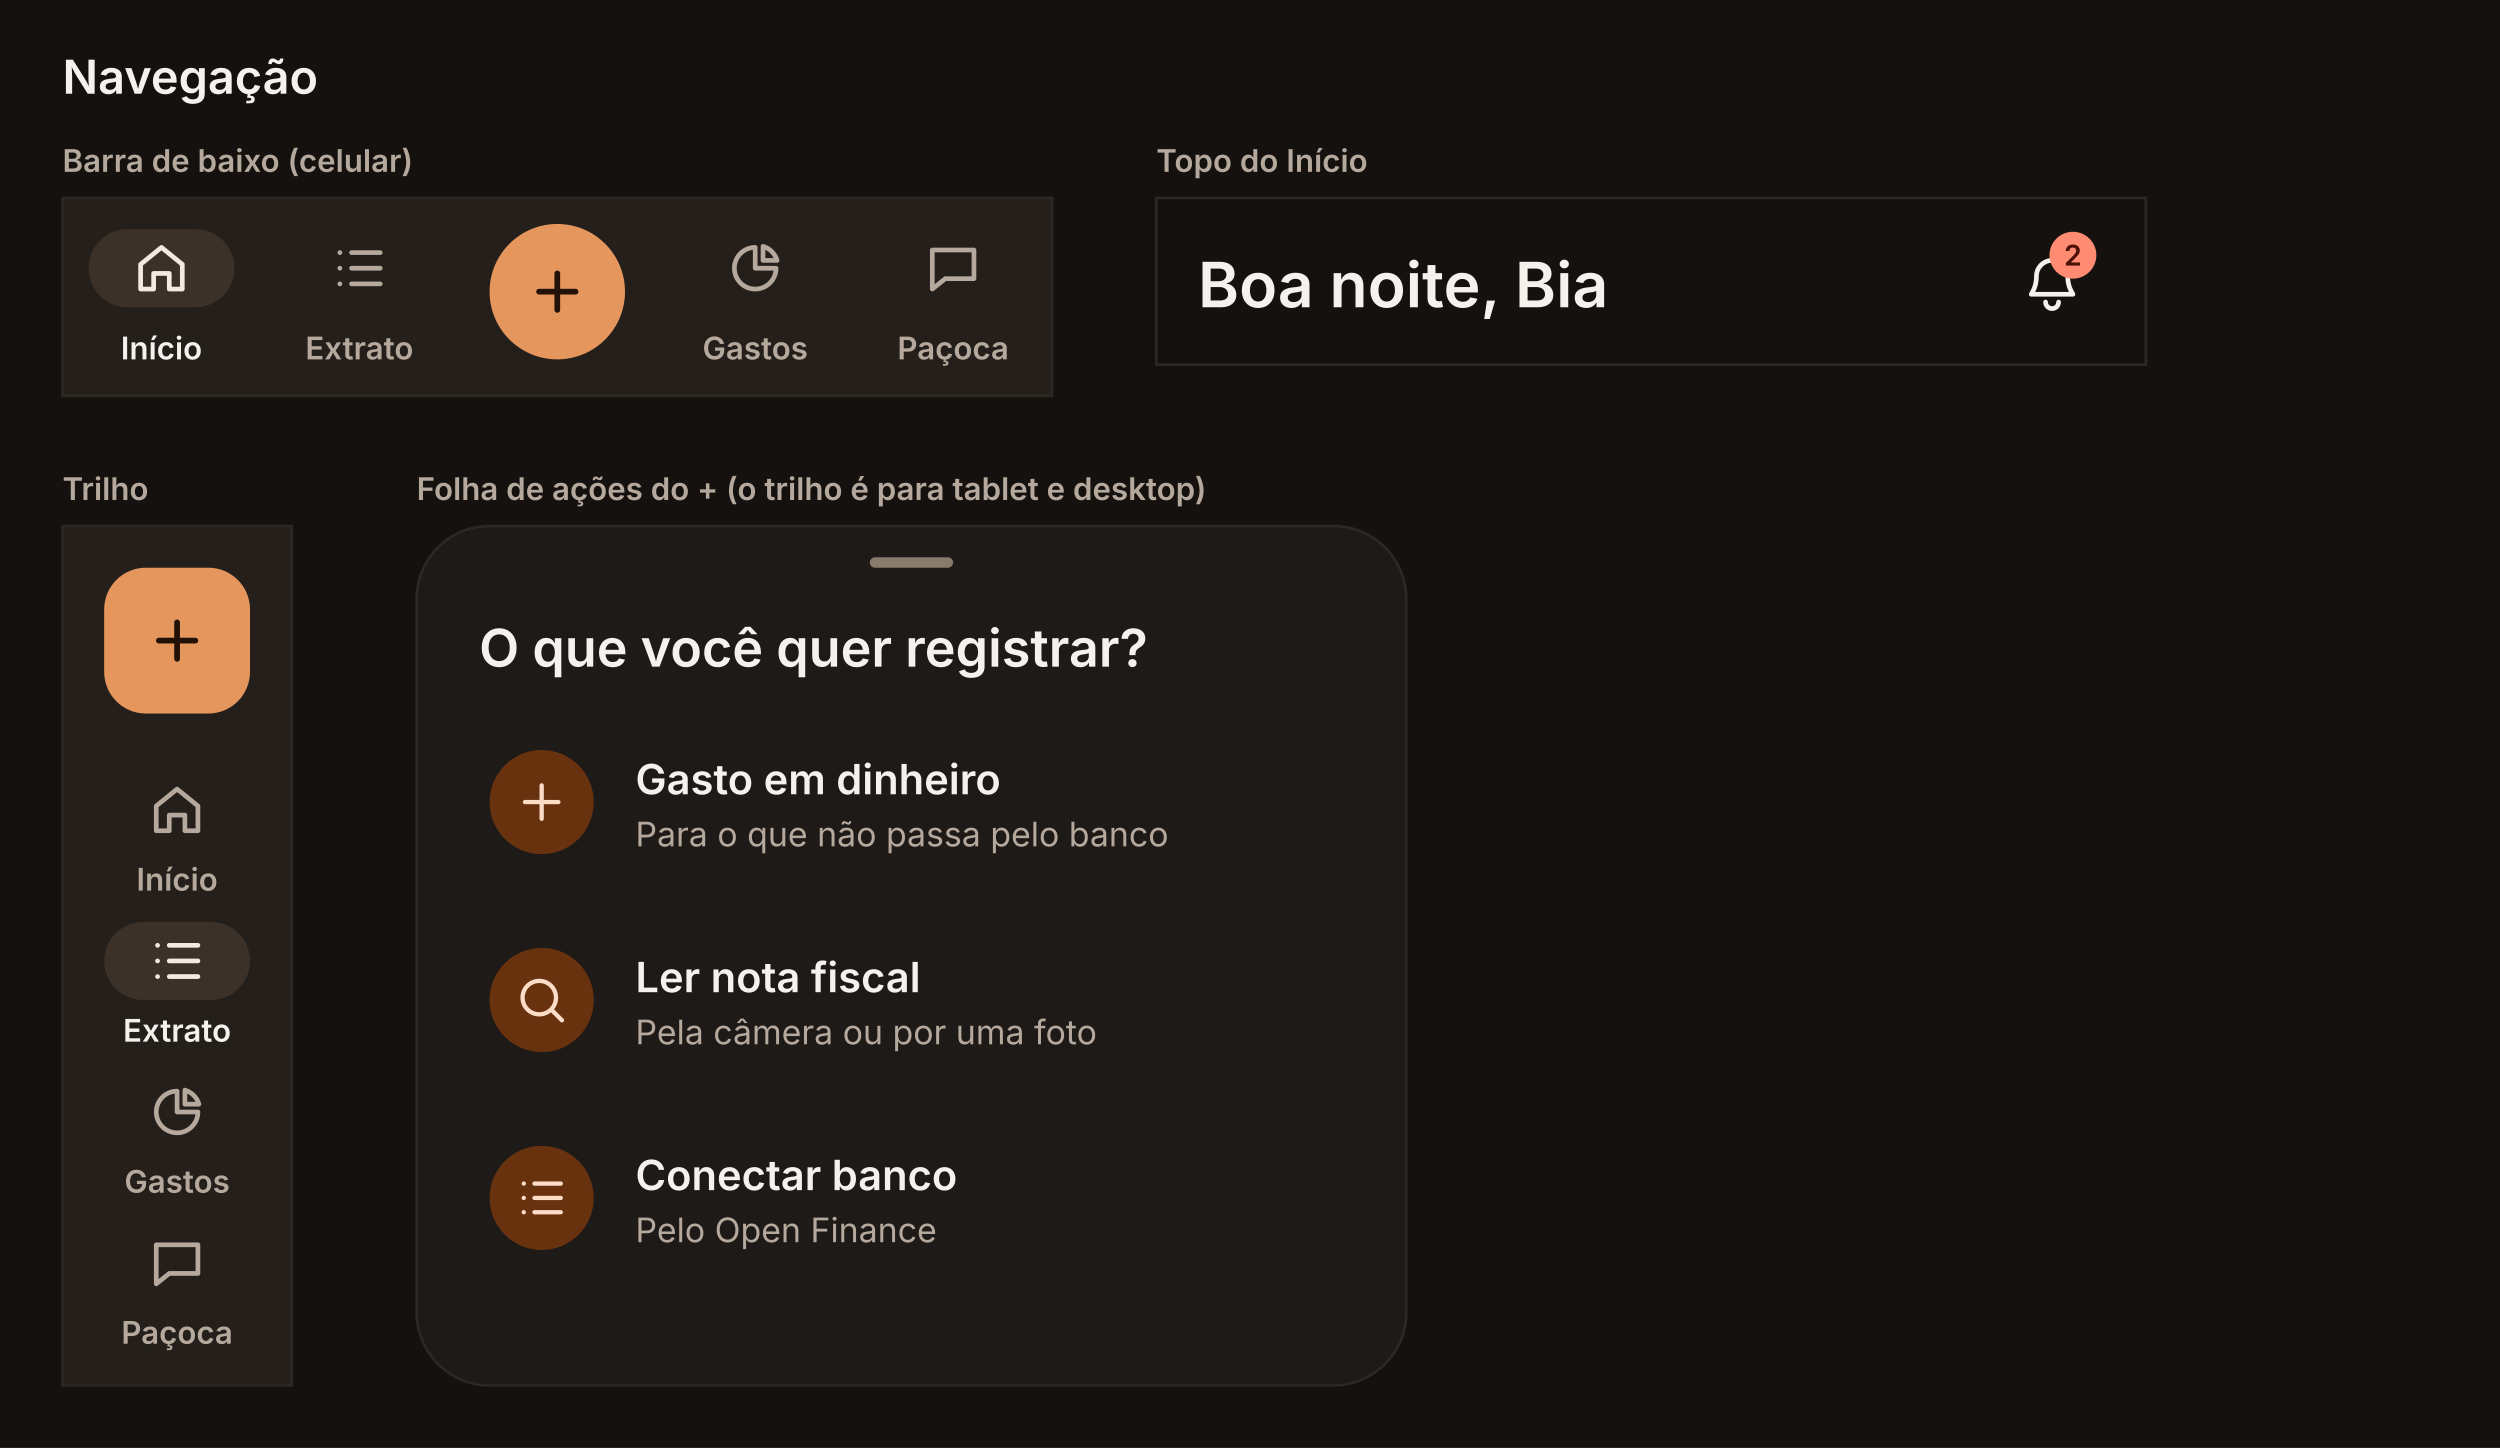
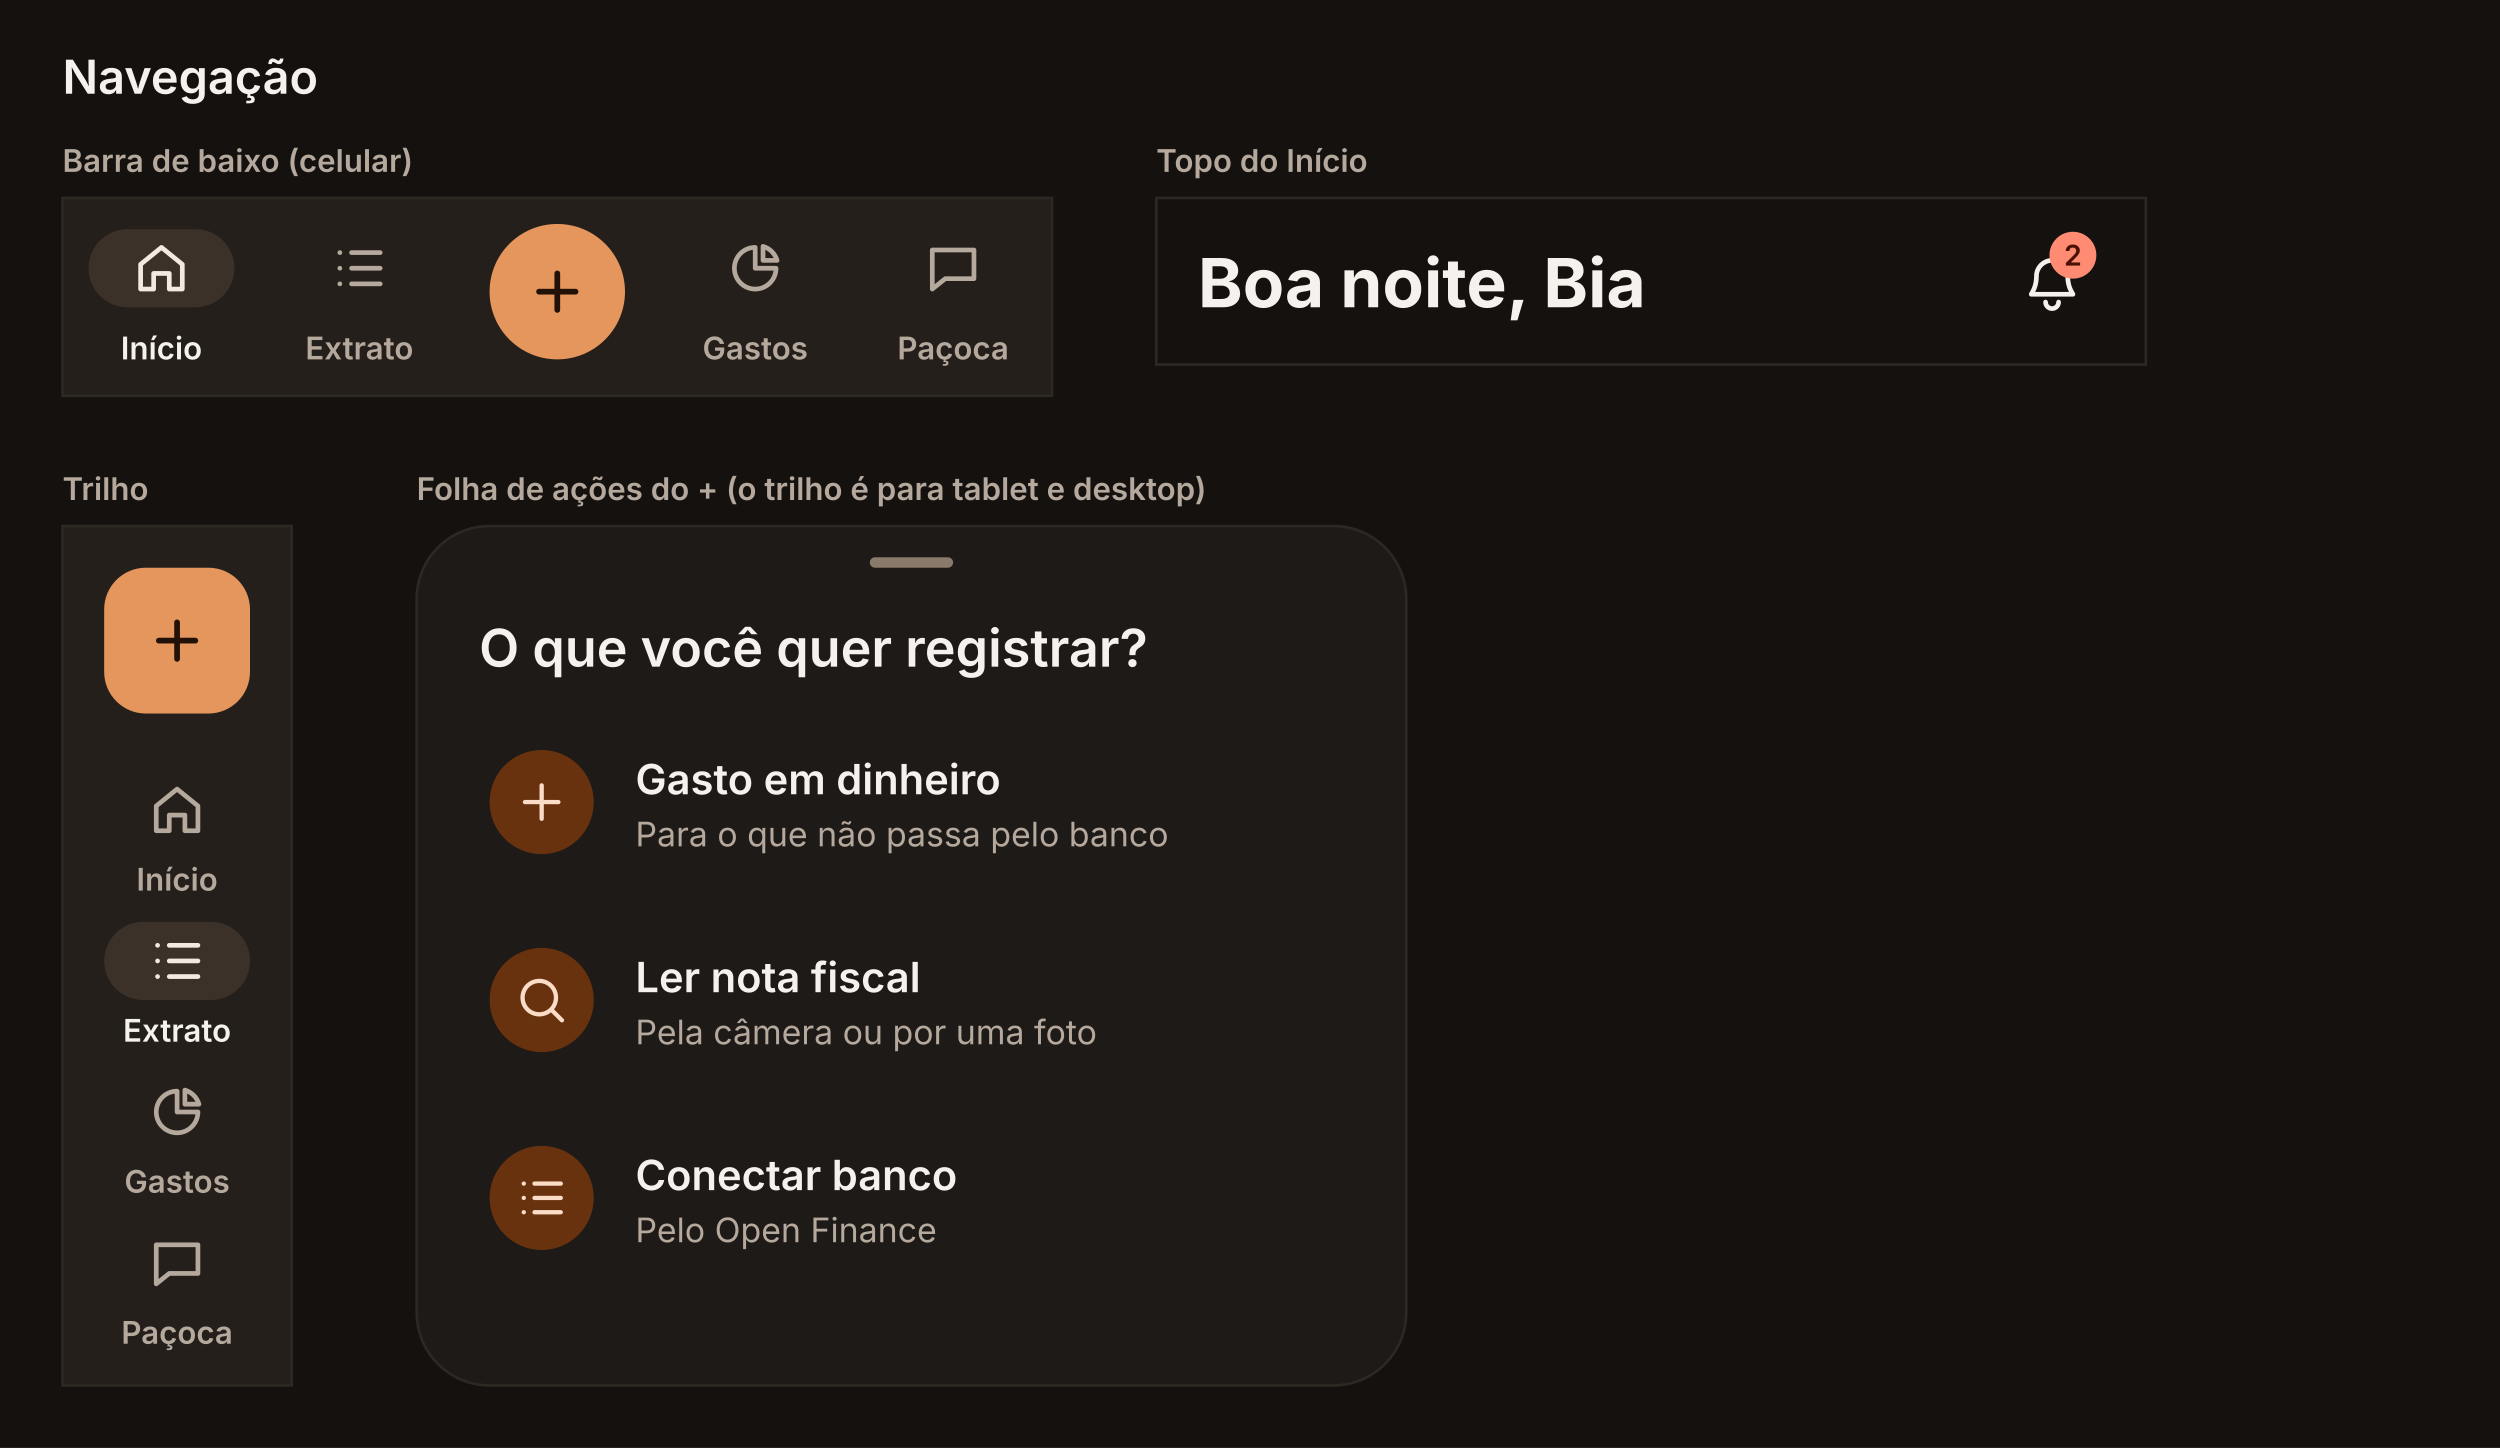
<svg xmlns="http://www.w3.org/2000/svg" viewBox="0 0 960 556" role="img" aria-labelledby="t">
  <rect width="960" height="556" fill="#14110F" />
  <text x="24" y="36" font-family="'Plus Jakarta Sans', Inter, system-ui, sans-serif" font-size="18" font-weight="600" fill="#F5F1EC" text-anchor="start">Navegação</text>
  <text x="24" y="66" font-family="Inter, system-ui, -apple-system, sans-serif" font-size="12" font-weight="600" fill="#B5A89C" text-anchor="start">Barra de baixo (celular)</text>
  <rect x="24" y="76" width="380" height="76" rx="0" fill="#241F1B" stroke="#2E2823" stroke-width="1" />
  <rect x="34" y="88" width="56" height="30" rx="15" fill="#3B3129" />
  <path d="M4 10.5 12 4l8 6.5V20h-5v-6H9v6H4Z" transform="translate(50 91) scale(1)" fill="none" stroke="#F2EAE1" stroke-width="1.8" stroke-linecap="round" stroke-linejoin="round" />
  <text x="62" y="138" font-family="Inter, system-ui, -apple-system, sans-serif" font-size="12" font-weight="600" fill="#F5F1EC" text-anchor="middle">Início</text>
  <path d="M9 6h11M9 12h11M9 18h11M4.5 6h.01M4.5 12h.01M4.5 18h.01" transform="translate(126 91) scale(1)" fill="none" stroke="#B5A89C" stroke-width="1.8" stroke-linecap="round" stroke-linejoin="round" />
  <text x="138" y="138" font-family="Inter, system-ui, -apple-system, sans-serif" font-size="12" font-weight="600" fill="#B5A89C" text-anchor="middle">Extrato</text>
  <circle cx="214" cy="112" r="26" fill="#E5965C" />
  <path d="M12 5v14M5 12h14" transform="translate(202 100) scale(1)" fill="none" stroke="#211106" stroke-width="2.2" stroke-linecap="round" stroke-linejoin="round" />
  <path d="M12 4a8 8 0 1 0 8 8h-8ZM15 3.6A8 8 0 0 1 20.4 9H15Z" transform="translate(278 91) scale(1)" fill="none" stroke="#B5A89C" stroke-width="1.8" stroke-linecap="round" stroke-linejoin="round" />
  <text x="290" y="138" font-family="Inter, system-ui, -apple-system, sans-serif" font-size="12" font-weight="600" fill="#B5A89C" text-anchor="middle">Gastos</text>
  <path d="M4 5h16v11H9l-5 4Z" transform="translate(354 91) scale(1)" fill="none" stroke="#B5A89C" stroke-width="1.8" stroke-linecap="round" stroke-linejoin="round" />
  <text x="366" y="138" font-family="Inter, system-ui, -apple-system, sans-serif" font-size="12" font-weight="600" fill="#B5A89C" text-anchor="middle">Paçoca</text>
  <text x="444" y="66" font-family="Inter, system-ui, -apple-system, sans-serif" font-size="12" font-weight="600" fill="#B5A89C" text-anchor="start">Topo do Início</text>
  <rect x="444" y="76" width="380" height="64" rx="0" fill="#14110F" stroke="#2E2823" stroke-width="1" />
-   <text x="460" y="118" font-family="'Plus Jakarta Sans', Inter, system-ui, sans-serif" font-size="24" font-weight="600" fill="#F5F1EC" text-anchor="start">Boa noite, Bia</text>
+   <text x="460" y="118" font-family="'Plus Jakarta Sans', Inter, system-ui, sans-serif" font-size="26" font-weight="700" fill="#F5F1EC" text-anchor="start">Boa noite, Bia</text>
  <path d="M6 10a6 6 0 0 1 12 0c0 4 1.5 6 2 7H4c.5-1 2-3 2-7ZM9.5 20a2.5 2.5 0 0 0 5 0" transform="translate(776 96) scale(1)" fill="none" stroke="#F5F1EC" stroke-width="1.8" stroke-linecap="round" stroke-linejoin="round" />
  <circle cx="796" cy="98" r="9" fill="#FF8B73" />
  <text x="796" y="102" font-family="Inter, system-ui, -apple-system, sans-serif" font-size="11" font-weight="600" fill="#4A1004" text-anchor="middle">2</text>
  <text x="24" y="192" font-family="Inter, system-ui, -apple-system, sans-serif" font-size="12" font-weight="600" fill="#B5A89C" text-anchor="start">Trilho</text>
  <rect x="24" y="202" width="88" height="330" rx="0" fill="#241F1B" stroke="#2E2823" stroke-width="1" />
  <rect x="40" y="218" width="56" height="56" rx="16" fill="#E5965C" />
  <path d="M12 5v14M5 12h14" transform="translate(56 234) scale(1)" fill="none" stroke="#211106" stroke-width="2.2" stroke-linecap="round" stroke-linejoin="round" />
  <path d="M4 10.5 12 4l8 6.5V20h-5v-6H9v6H4Z" transform="translate(56 299) scale(1)" fill="none" stroke="#B5A89C" stroke-width="1.8" stroke-linecap="round" stroke-linejoin="round" />
  <text x="68" y="342" font-family="Inter, system-ui, -apple-system, sans-serif" font-size="12" font-weight="600" fill="#B5A89C" text-anchor="middle">Início</text>
  <rect x="40" y="354" width="56" height="30" rx="15" fill="#3B3129" />
  <path d="M9 6h11M9 12h11M9 18h11M4.5 6h.01M4.5 12h.01M4.5 18h.01" transform="translate(56 357) scale(1)" fill="none" stroke="#F2EAE1" stroke-width="1.8" stroke-linecap="round" stroke-linejoin="round" />
  <text x="68" y="400" font-family="Inter, system-ui, -apple-system, sans-serif" font-size="12" font-weight="600" fill="#F5F1EC" text-anchor="middle">Extrato</text>
  <path d="M12 4a8 8 0 1 0 8 8h-8ZM15 3.6A8 8 0 0 1 20.4 9H15Z" transform="translate(56 415) scale(1)" fill="none" stroke="#B5A89C" stroke-width="1.8" stroke-linecap="round" stroke-linejoin="round" />
  <text x="68" y="458" font-family="Inter, system-ui, -apple-system, sans-serif" font-size="12" font-weight="600" fill="#B5A89C" text-anchor="middle">Gastos</text>
  <path d="M4 5h16v11H9l-5 4Z" transform="translate(56 473) scale(1)" fill="none" stroke="#B5A89C" stroke-width="1.8" stroke-linecap="round" stroke-linejoin="round" />
  <text x="68" y="516" font-family="Inter, system-ui, -apple-system, sans-serif" font-size="12" font-weight="600" fill="#B5A89C" text-anchor="middle">Paçoca</text>
  <text x="160" y="192" font-family="Inter, system-ui, -apple-system, sans-serif" font-size="12" font-weight="600" fill="#B5A89C" text-anchor="start">Folha de ações do + (o trilho é para tablet e desktop)</text>
  <rect x="160" y="202" width="380" height="330" rx="28" fill="#1E1A17" stroke="#2E2823" stroke-width="1" />
  <rect x="334" y="214" width="32" height="4" rx="2" fill="#8A7A6C" />
  <text x="184" y="256" font-family="Inter, system-ui, -apple-system, sans-serif" font-size="20" font-weight="600" fill="#F5F1EC" text-anchor="start">O que você quer registrar?</text>
  <circle cx="208" cy="308" r="20" fill="#69320F" />
  <path d="M12 5v14M5 12h14" transform="translate(197 297) scale(0.9166667)" fill="none" stroke="#FADCC7" stroke-width="1.8" stroke-linecap="round" stroke-linejoin="round" />
  <text x="244" y="305" font-family="Inter, system-ui, -apple-system, sans-serif" font-size="16" font-weight="600" fill="#F5F1EC" text-anchor="start">Gasto em dinheiro</text>
  <text x="244" y="325" font-family="Inter, system-ui, -apple-system, sans-serif" font-size="13" font-weight="400" fill="#B5A89C" text-anchor="start">Para o que não passa pelo banco</text>
  <circle cx="208" cy="384" r="20" fill="#69320F" />
  <path d="M11 4a7 7 0 1 0 0 14a7 7 0 0 0 0-14ZM16 16l4.5 4.5" transform="translate(197 373) scale(0.9166667)" fill="none" stroke="#FADCC7" stroke-width="1.8" stroke-linecap="round" stroke-linejoin="round" />
  <text x="244" y="381" font-family="Inter, system-ui, -apple-system, sans-serif" font-size="16" font-weight="600" fill="#F5F1EC" text-anchor="start">Ler nota fiscal</text>
  <text x="244" y="401" font-family="Inter, system-ui, -apple-system, sans-serif" font-size="13" font-weight="400" fill="#B5A89C" text-anchor="start">Pela câmera ou por uma foto</text>
  <circle cx="208" cy="460" r="20" fill="#69320F" />
  <path d="M9 6h11M9 12h11M9 18h11M4.5 6h.01M4.5 12h.01M4.5 18h.01" transform="translate(197 449) scale(0.9166667)" fill="none" stroke="#FADCC7" stroke-width="1.8" stroke-linecap="round" stroke-linejoin="round" />
  <text x="244" y="457" font-family="Inter, system-ui, -apple-system, sans-serif" font-size="16" font-weight="600" fill="#F5F1EC" text-anchor="start">Conectar banco</text>
  <text x="244" y="477" font-family="Inter, system-ui, -apple-system, sans-serif" font-size="13" font-weight="400" fill="#B5A89C" text-anchor="start">Pelo Open Finance</text>
</svg>
